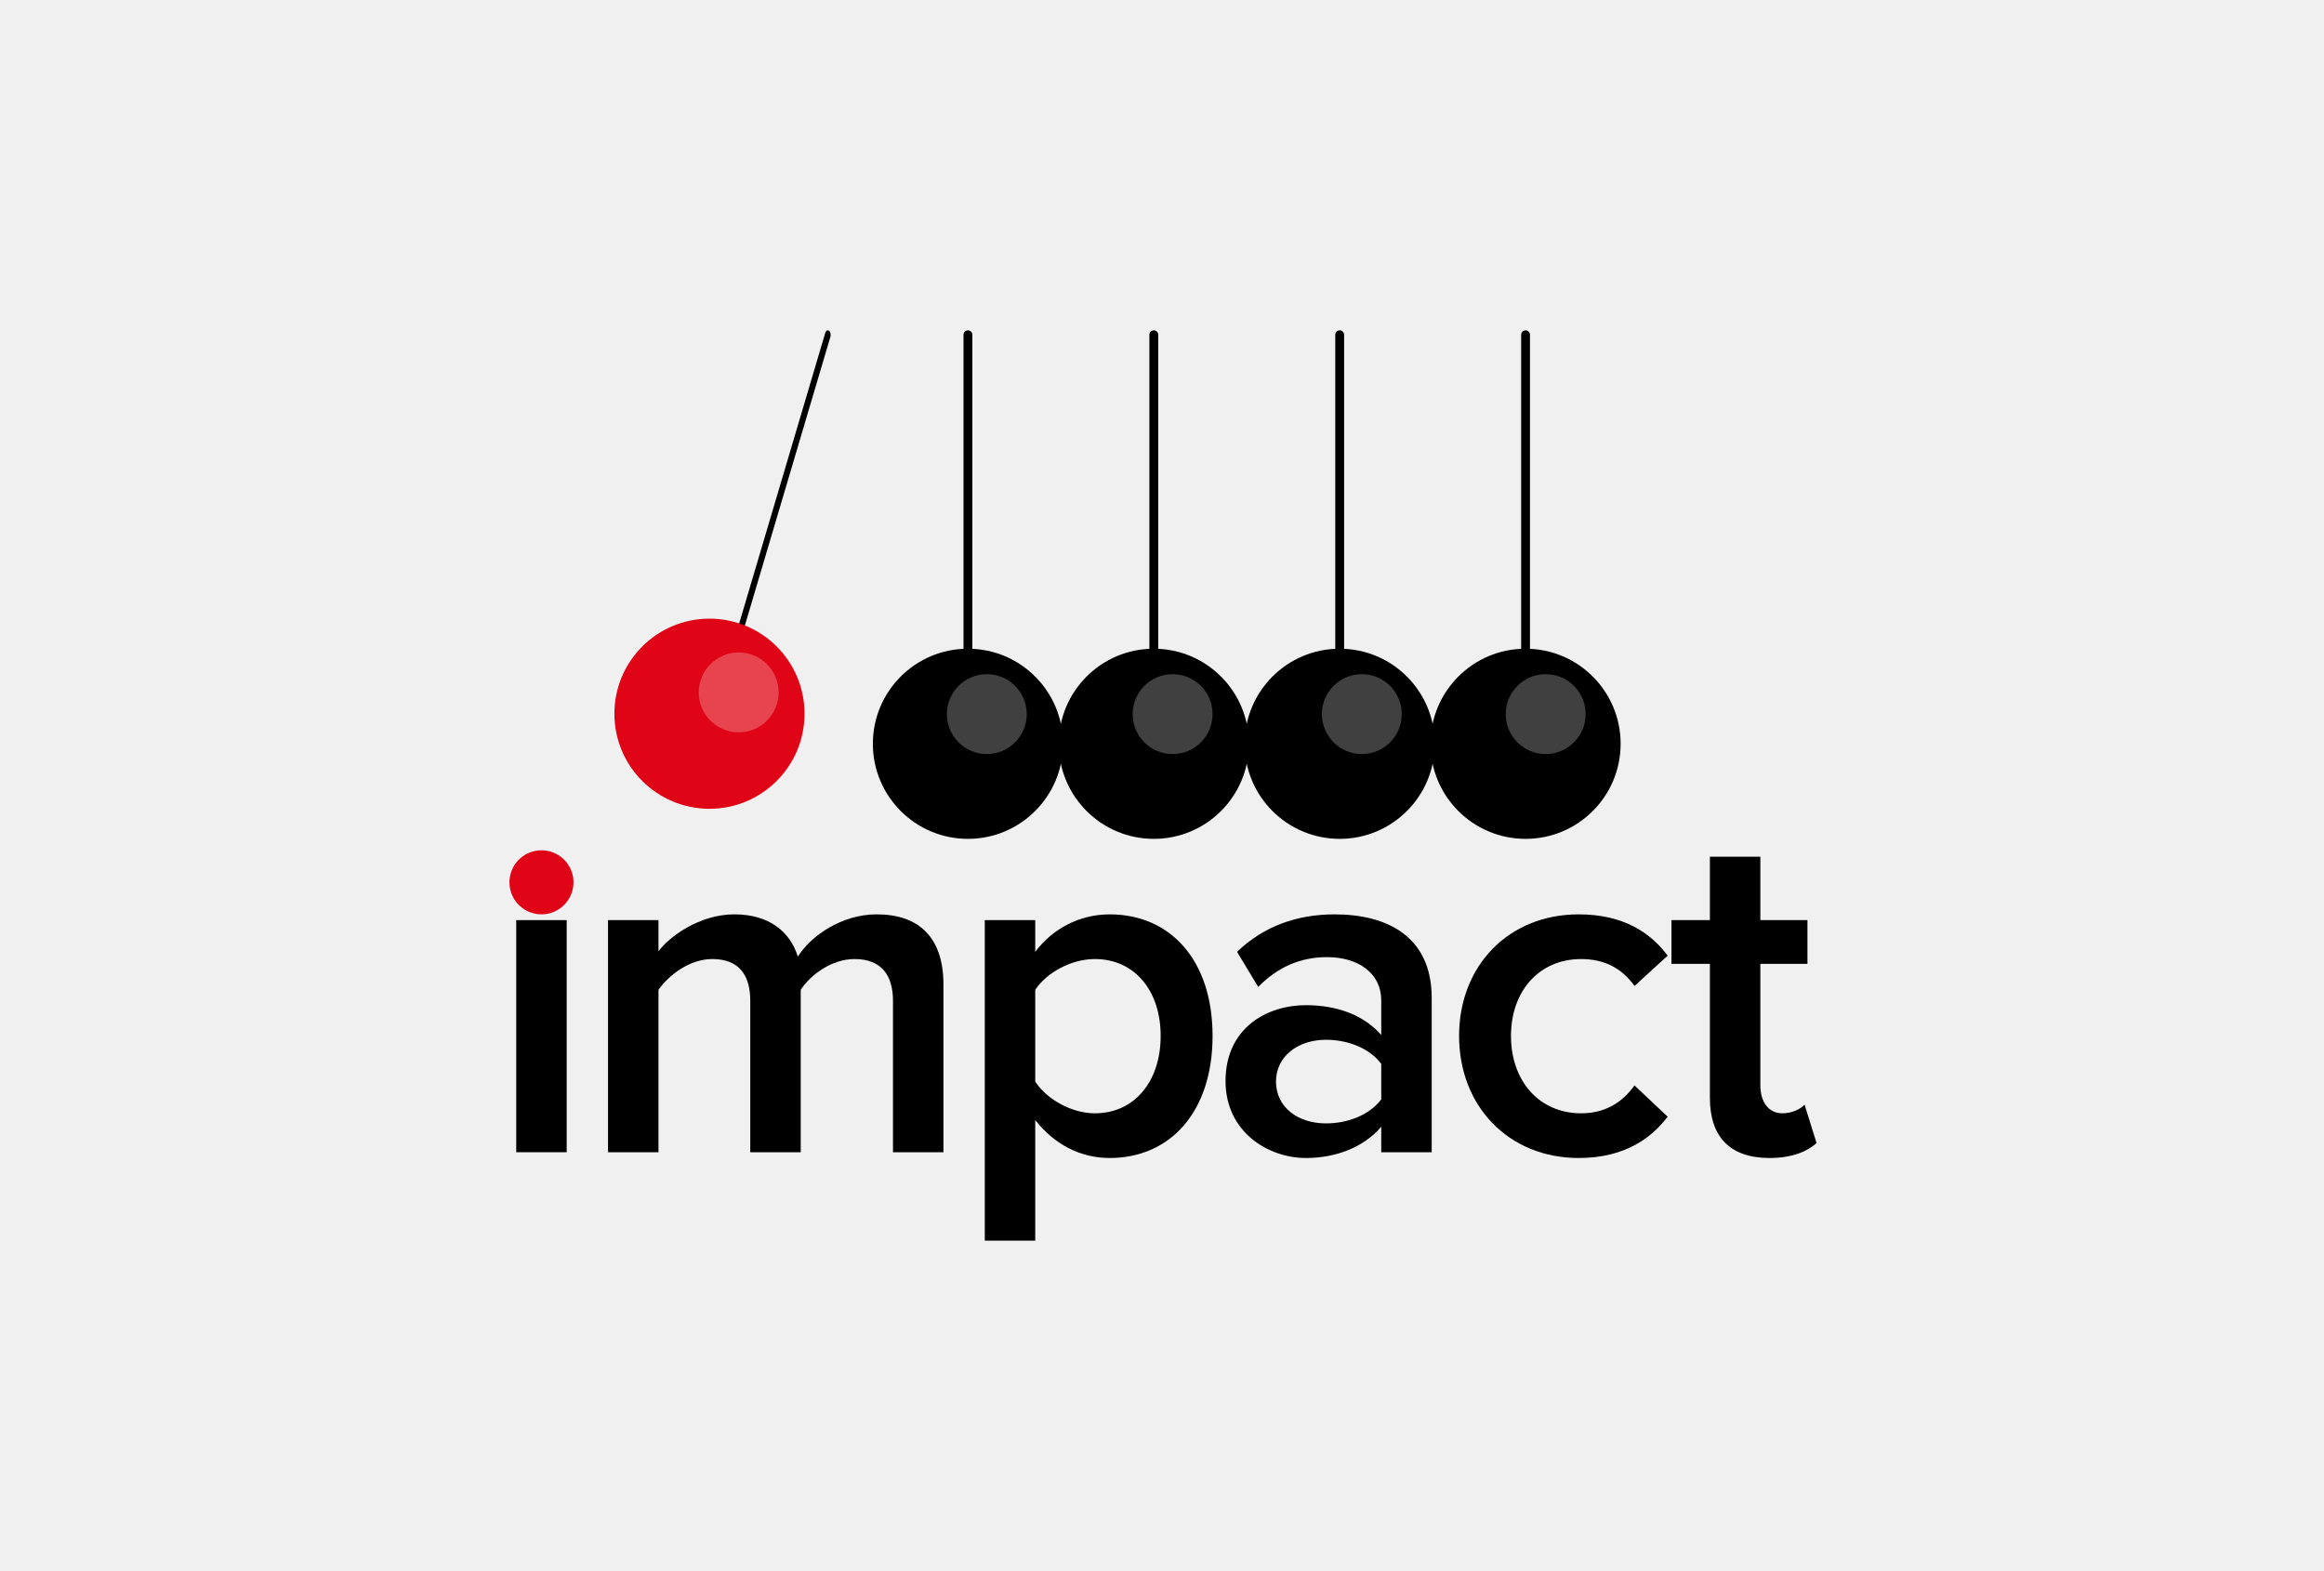
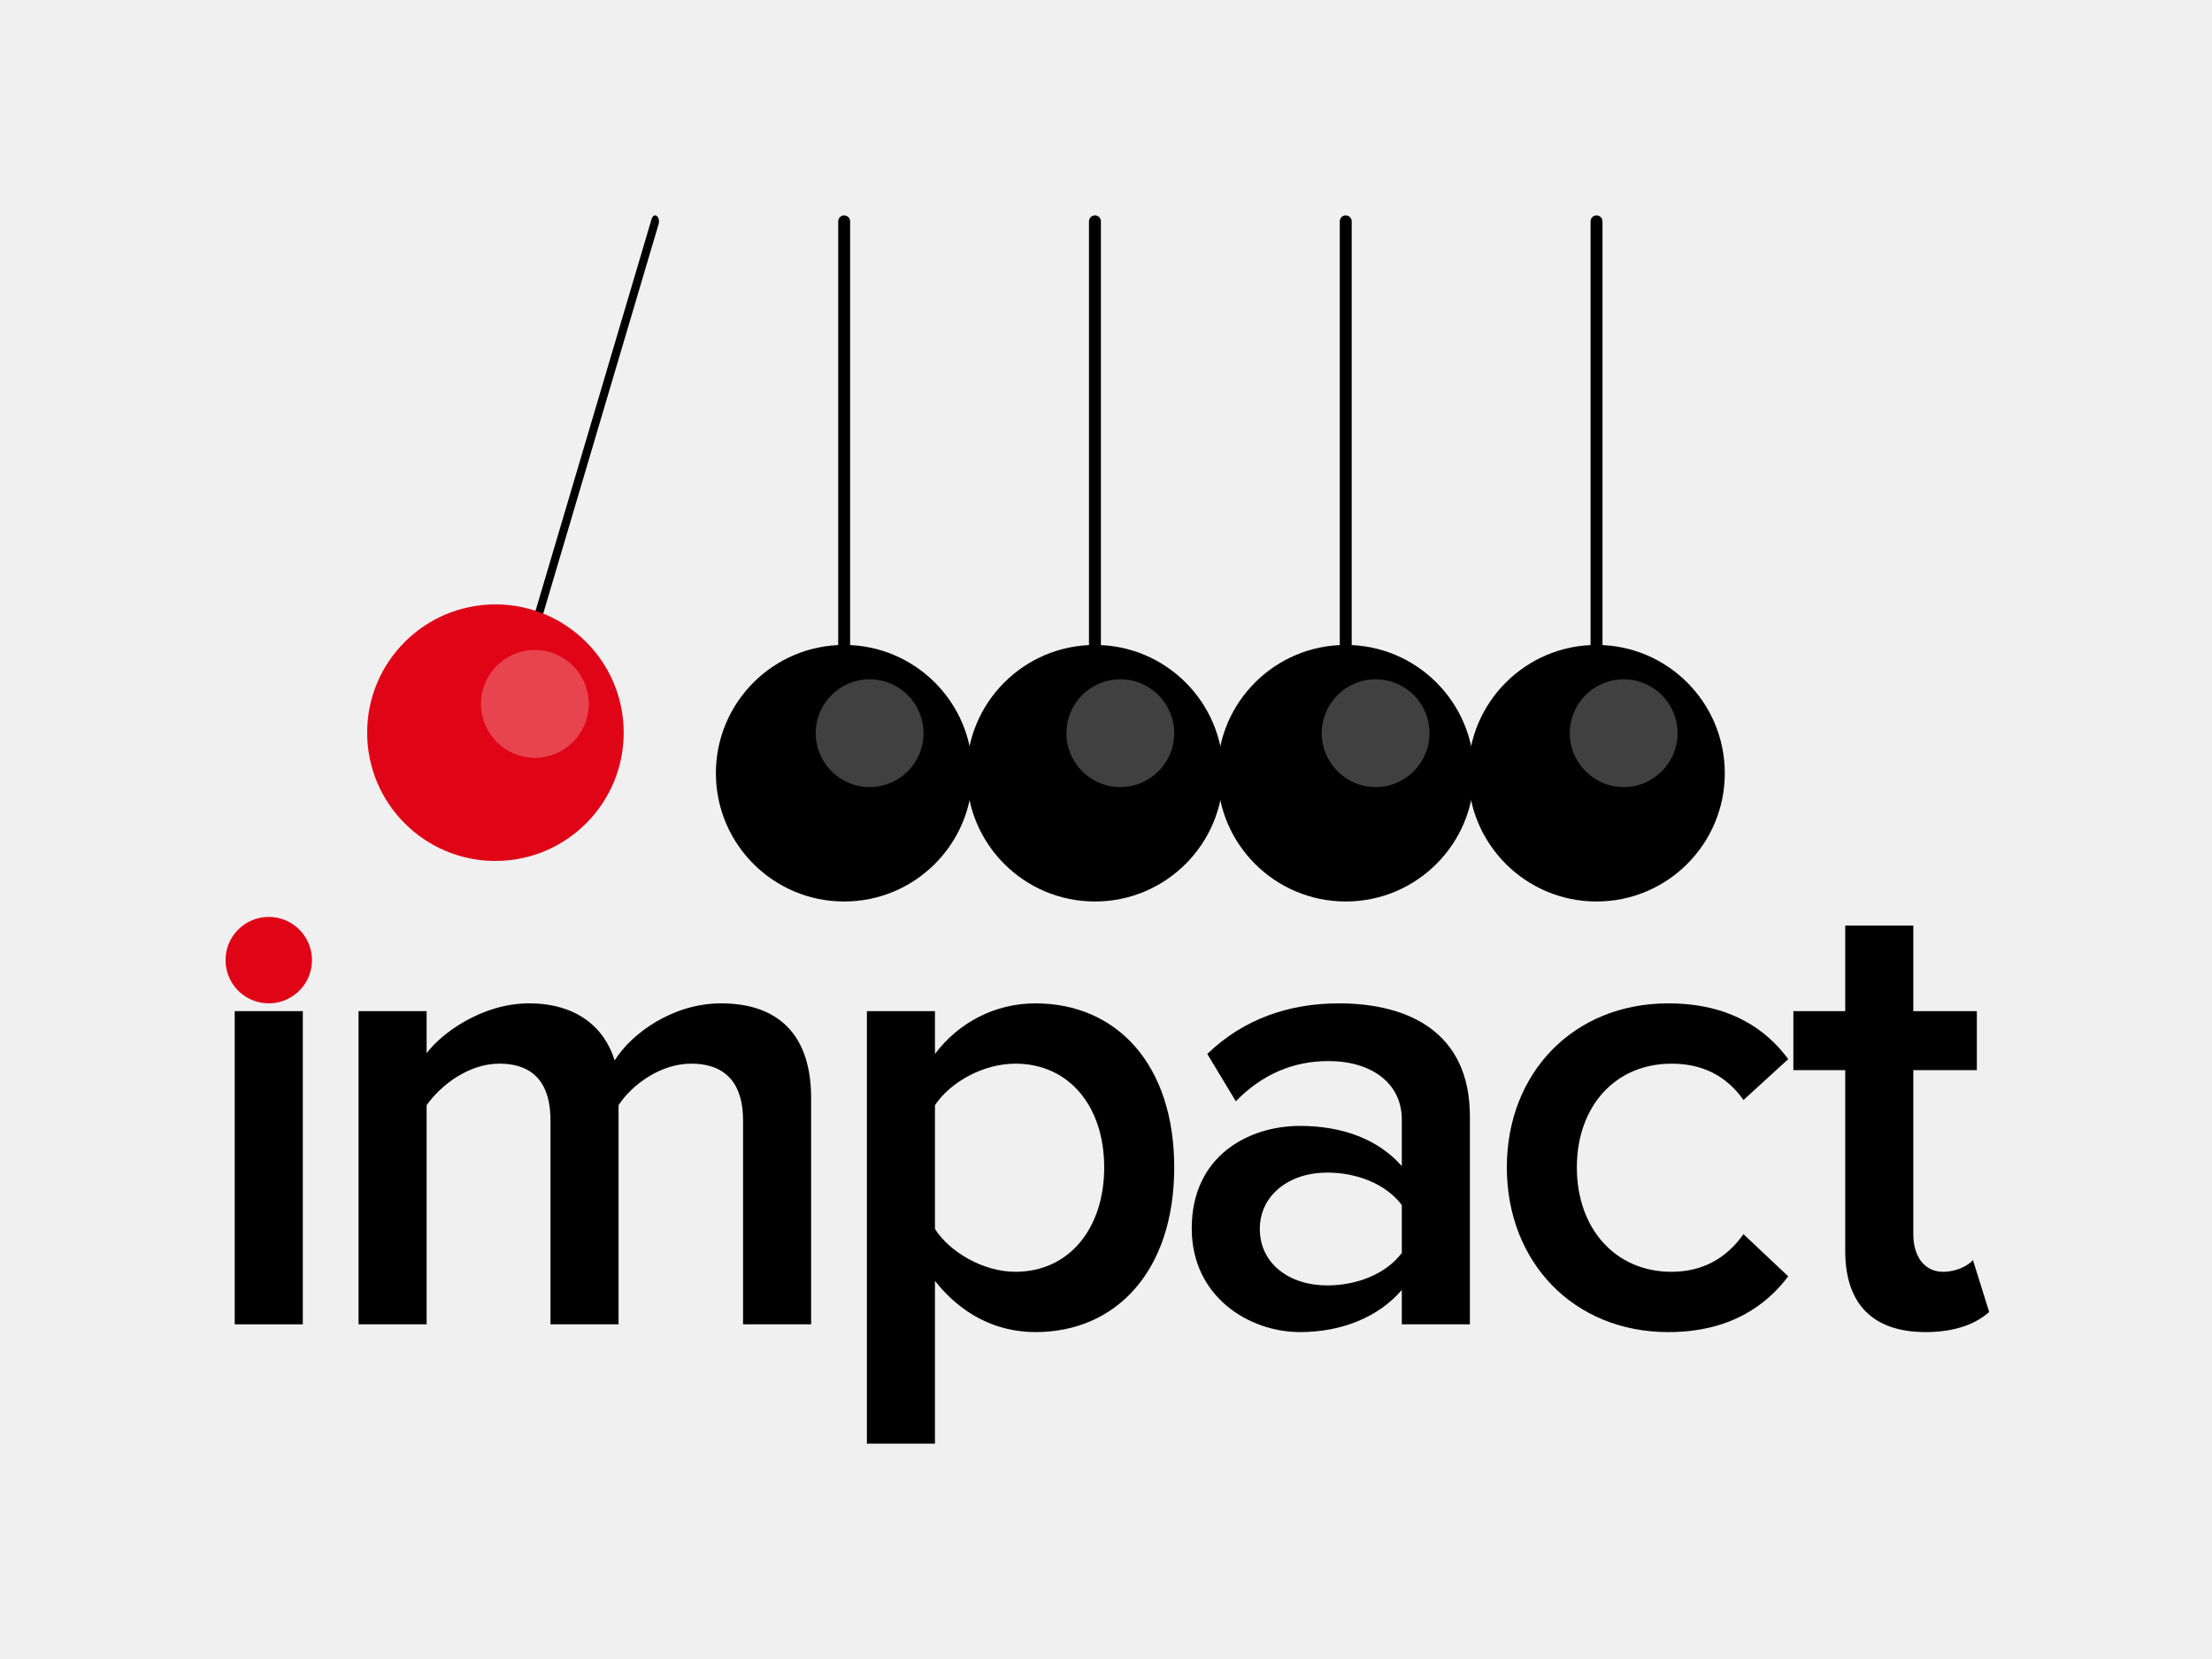
- <svg xmlns="http://www.w3.org/2000/svg" version="1.1" x="0px" y="0px" width="679" height="459" viewBox="0, 0, 679, 459">
+ <svg xmlns="http://www.w3.org/2000/svg" version="1.1" x="0px" y="0px" width="400" height="300" viewBox="100, 100, 479, 259">
  <g id="Layer 1">
    <path d="M150.828,268.834 L165.57,268.834 L165.57,336.65 L150.828,336.65 z" fill="#000000" />
    <path d="M260.903,336.65 L260.903,292.421 C260.903,285.12 257.674,280.206 249.671,280.206 C243.072,280.206 236.894,284.7 233.946,289.192 L233.946,336.649 L219.203,336.649 L219.203,292.42 C219.203,285.119 216.114,280.205 208.111,280.205 C201.512,280.205 195.475,284.838 192.386,289.191 L192.386,336.648 L177.644,336.648 L177.644,268.832 L192.386,268.832 L192.386,277.959 C195.335,273.887 204.18,267.148 214.57,267.148 C224.679,267.148 230.857,272.203 233.103,279.503 C236.894,273.466 245.88,267.148 256.129,267.148 C268.484,267.148 275.645,273.886 275.645,287.646 L275.645,336.648 L260.903,336.648 z" fill="#000000" />
    <path d="M302.464,327.242 L302.464,362.484 L287.722,362.484 L287.722,268.834 L302.464,268.834 L302.464,278.102 C307.519,271.362 315.381,267.151 324.227,267.151 C341.778,267.151 354.274,280.348 354.274,302.672 C354.274,324.996 341.778,338.334 324.227,338.334 C315.662,338.334 308.08,334.402 302.464,327.242 z M339.11,302.672 C339.11,289.475 331.527,280.207 319.874,280.207 C312.994,280.207 305.833,284.139 302.464,289.193 L302.464,316.009 C305.693,321.064 312.994,325.277 319.874,325.277 C331.527,325.277 339.11,315.869 339.11,302.672 z" fill="#000000" />
    <path d="M403.556,336.65 L403.556,329.209 C398.501,335.105 390.498,338.334 381.512,338.334 C370.56,338.334 358.065,330.752 358.065,315.869 C358.065,300.144 370.42,293.685 381.512,293.685 C390.779,293.685 398.501,296.634 403.556,302.39 L403.556,292.281 C403.556,284.42 396.956,279.646 387.69,279.646 C380.108,279.646 373.369,282.453 367.612,288.351 L361.434,278.101 C369.297,270.519 379.125,267.15 389.937,267.15 C405.1,267.15 418.298,273.468 418.298,291.58 L418.298,336.65 L403.556,336.65 z M403.556,321.205 L403.556,310.814 C400.045,306.181 393.728,303.794 387.41,303.794 C379.126,303.794 372.807,308.708 372.807,316.009 C372.807,323.45 379.125,328.224 387.41,328.224 C393.728,328.225 400.045,325.838 403.556,321.205 z" fill="#000000" />
    <path d="M426.3,302.672 C426.3,282.174 440.761,267.151 461.26,267.151 C474.599,267.151 482.461,272.766 487.235,279.225 L477.547,288.071 C473.756,282.735 468.561,280.208 461.962,280.208 C449.747,280.208 441.463,289.476 441.463,302.673 C441.463,315.87 449.747,325.278 461.962,325.278 C468.561,325.278 473.756,322.469 477.547,317.133 L487.235,326.26 C482.462,332.578 474.599,338.334 461.26,338.334 C440.761,338.334 426.3,323.17 426.3,302.672 z" fill="#000000" />
    <path d="M499.578,320.783 L499.578,281.611 L488.347,281.611 L488.347,268.834 L499.578,268.834 L499.578,250.302 L514.321,250.302 L514.321,268.834 L528.08,268.834 L528.08,281.611 L514.321,281.611 L514.321,317.132 C514.321,321.767 516.567,325.277 520.779,325.277 C523.588,325.277 526.115,324.013 527.238,322.75 L530.748,333.982 C528.08,336.369 523.727,338.334 516.988,338.334 C505.476,338.334 499.578,332.156 499.578,320.783 z" fill="#000000" />
    <path d="M167.553,257.487 C167.719,262.651 163.667,266.977 158.501,267.143 C153.335,267.307 149.012,263.254 148.846,258.088 C148.679,252.924 152.732,248.6 157.899,248.435 C163.065,248.268 167.386,252.321 167.553,257.487 z" fill="#E00516" />
    <g>
      <path d="M473.498,217.313 C473.498,232.654 461.062,245.09 445.721,245.09 C430.38,245.09 417.944,232.654 417.944,217.313 C417.944,201.972 430.38,189.536 445.721,189.536 C461.062,189.536 473.498,201.972 473.498,217.313 z" fill="#000000" />
      <path d="M447.013,203.102 C447.013,203.815 446.435,204.394 445.721,204.394 L445.721,204.394 C445.007,204.394 444.43,203.815 444.43,203.102 L444.43,97.808 C444.43,97.095 445.007,96.516 445.721,96.516 L445.721,96.516 C446.435,96.516 447.013,97.094 447.013,97.808 L447.013,203.102 z" fill="#000000" />
    </g>
    <g>
      <path d="M419.192,217.313 C419.192,232.654 406.756,245.09 391.415,245.09 C376.074,245.09 363.638,232.654 363.638,217.313 C363.638,201.972 376.074,189.536 391.415,189.536 C406.756,189.536 419.192,201.972 419.192,217.313 z" fill="#000000" />
      <path d="M392.706,203.102 C392.706,203.815 392.129,204.394 391.414,204.394 L391.414,204.394 C390.7,204.394 390.122,203.815 390.122,203.102 L390.122,97.808 C390.122,97.095 390.7,96.516 391.414,96.516 L391.414,96.516 C392.129,96.516 392.706,97.094 392.706,97.808 L392.706,203.102 z" fill="#000000" />
    </g>
    <g>
      <path d="M364.885,217.313 C364.885,232.654 352.449,245.09 337.108,245.09 C321.767,245.09 309.331,232.654 309.331,217.313 C309.331,201.972 321.767,189.536 337.108,189.536 C352.449,189.536 364.885,201.972 364.885,217.313 z" fill="#000000" />
      <path d="M338.399,203.102 C338.399,203.815 337.821,204.394 337.107,204.394 L337.107,204.394 C336.393,204.394 335.815,203.815 335.815,203.102 L335.815,97.808 C335.815,97.095 336.393,96.516 337.107,96.516 L337.107,96.516 C337.82,96.516 338.399,97.094 338.399,97.808 L338.399,203.102 z" fill="#000000" />
    </g>
    <g>
      <path d="M310.578,217.313 C310.578,232.654 298.142,245.09 282.801,245.09 C267.46,245.09 255.024,232.654 255.024,217.313 C255.024,201.972 267.46,189.536 282.801,189.536 C298.142,189.536 310.578,201.972 310.578,217.313 z" fill="#000000" />
      <path d="M284.092,203.102 C284.092,203.815 283.514,204.394 282.8,204.394 L282.8,204.394 C282.086,204.394 281.508,203.815 281.508,203.102 L281.508,97.808 C281.508,97.095 282.086,96.516 282.8,96.516 L282.8,96.516 C283.514,96.516 284.092,97.094 284.092,97.808 L284.092,203.102 z" fill="#000000" />
    </g>
    <path d="M213.644,196.211 C213.447,196.874 212.952,197.158 212.536,196.845 L212.536,196.845 C212.119,196.531 211.942,195.742 212.138,195.079 L241.11,97.277 C241.306,96.614 241.803,96.331 242.218,96.643 L242.218,96.643 C242.635,96.956 242.812,97.746 242.616,98.409 L213.644,196.211 z" fill="#000000" />
    <path d="M235.061,208.532 C235.061,223.873 222.625,236.309 207.284,236.309 C191.943,236.309 179.507,223.873 179.507,208.532 C179.507,193.191 191.943,180.755 207.284,180.755 C222.625,180.755 235.061,193.191 235.061,208.532 z" fill="#E00516" />
    <path d="M227.495,202.3 C227.495,208.746 222.27,213.971 215.824,213.971 C209.378,213.971 204.153,208.746 204.153,202.3 C204.153,195.854 209.378,190.629 215.824,190.629 C222.27,190.629 227.495,195.854 227.495,202.3 z" fill="#FFFFFF" opacity="0.25" />
    <path d="M299.987,208.643 C299.987,215.089 294.762,220.314 288.316,220.314 C281.87,220.314 276.645,215.089 276.645,208.643 C276.645,202.197 281.87,196.972 288.316,196.972 C294.762,196.972 299.987,202.197 299.987,208.643 z" fill="#FFFFFF" opacity="0.25" />
    <path d="M354.274,208.643 C354.274,215.089 349.049,220.314 342.603,220.314 C336.157,220.314 330.932,215.089 330.932,208.643 C330.932,202.197 336.157,196.972 342.603,196.972 C349.049,196.972 354.274,202.197 354.274,208.643 z" fill="#FFFFFF" opacity="0.25" />
    <path d="M409.557,208.643 C409.557,215.089 404.331,220.314 397.886,220.314 C391.44,220.314 386.215,215.089 386.215,208.643 C386.215,202.197 391.44,196.972 397.886,196.972 C404.331,196.972 409.557,202.197 409.557,208.643 z" fill="#FFFFFF" opacity="0.25" />
    <path d="M463.273,208.643 C463.273,215.089 458.048,220.314 451.602,220.314 C445.157,220.314 439.931,215.089 439.931,208.643 C439.931,202.197 445.157,196.972 451.602,196.972 C458.048,196.972 463.273,202.197 463.273,208.643 z" fill="#FFFFFF" opacity="0.25" />
  </g>
  <defs />
</svg>
